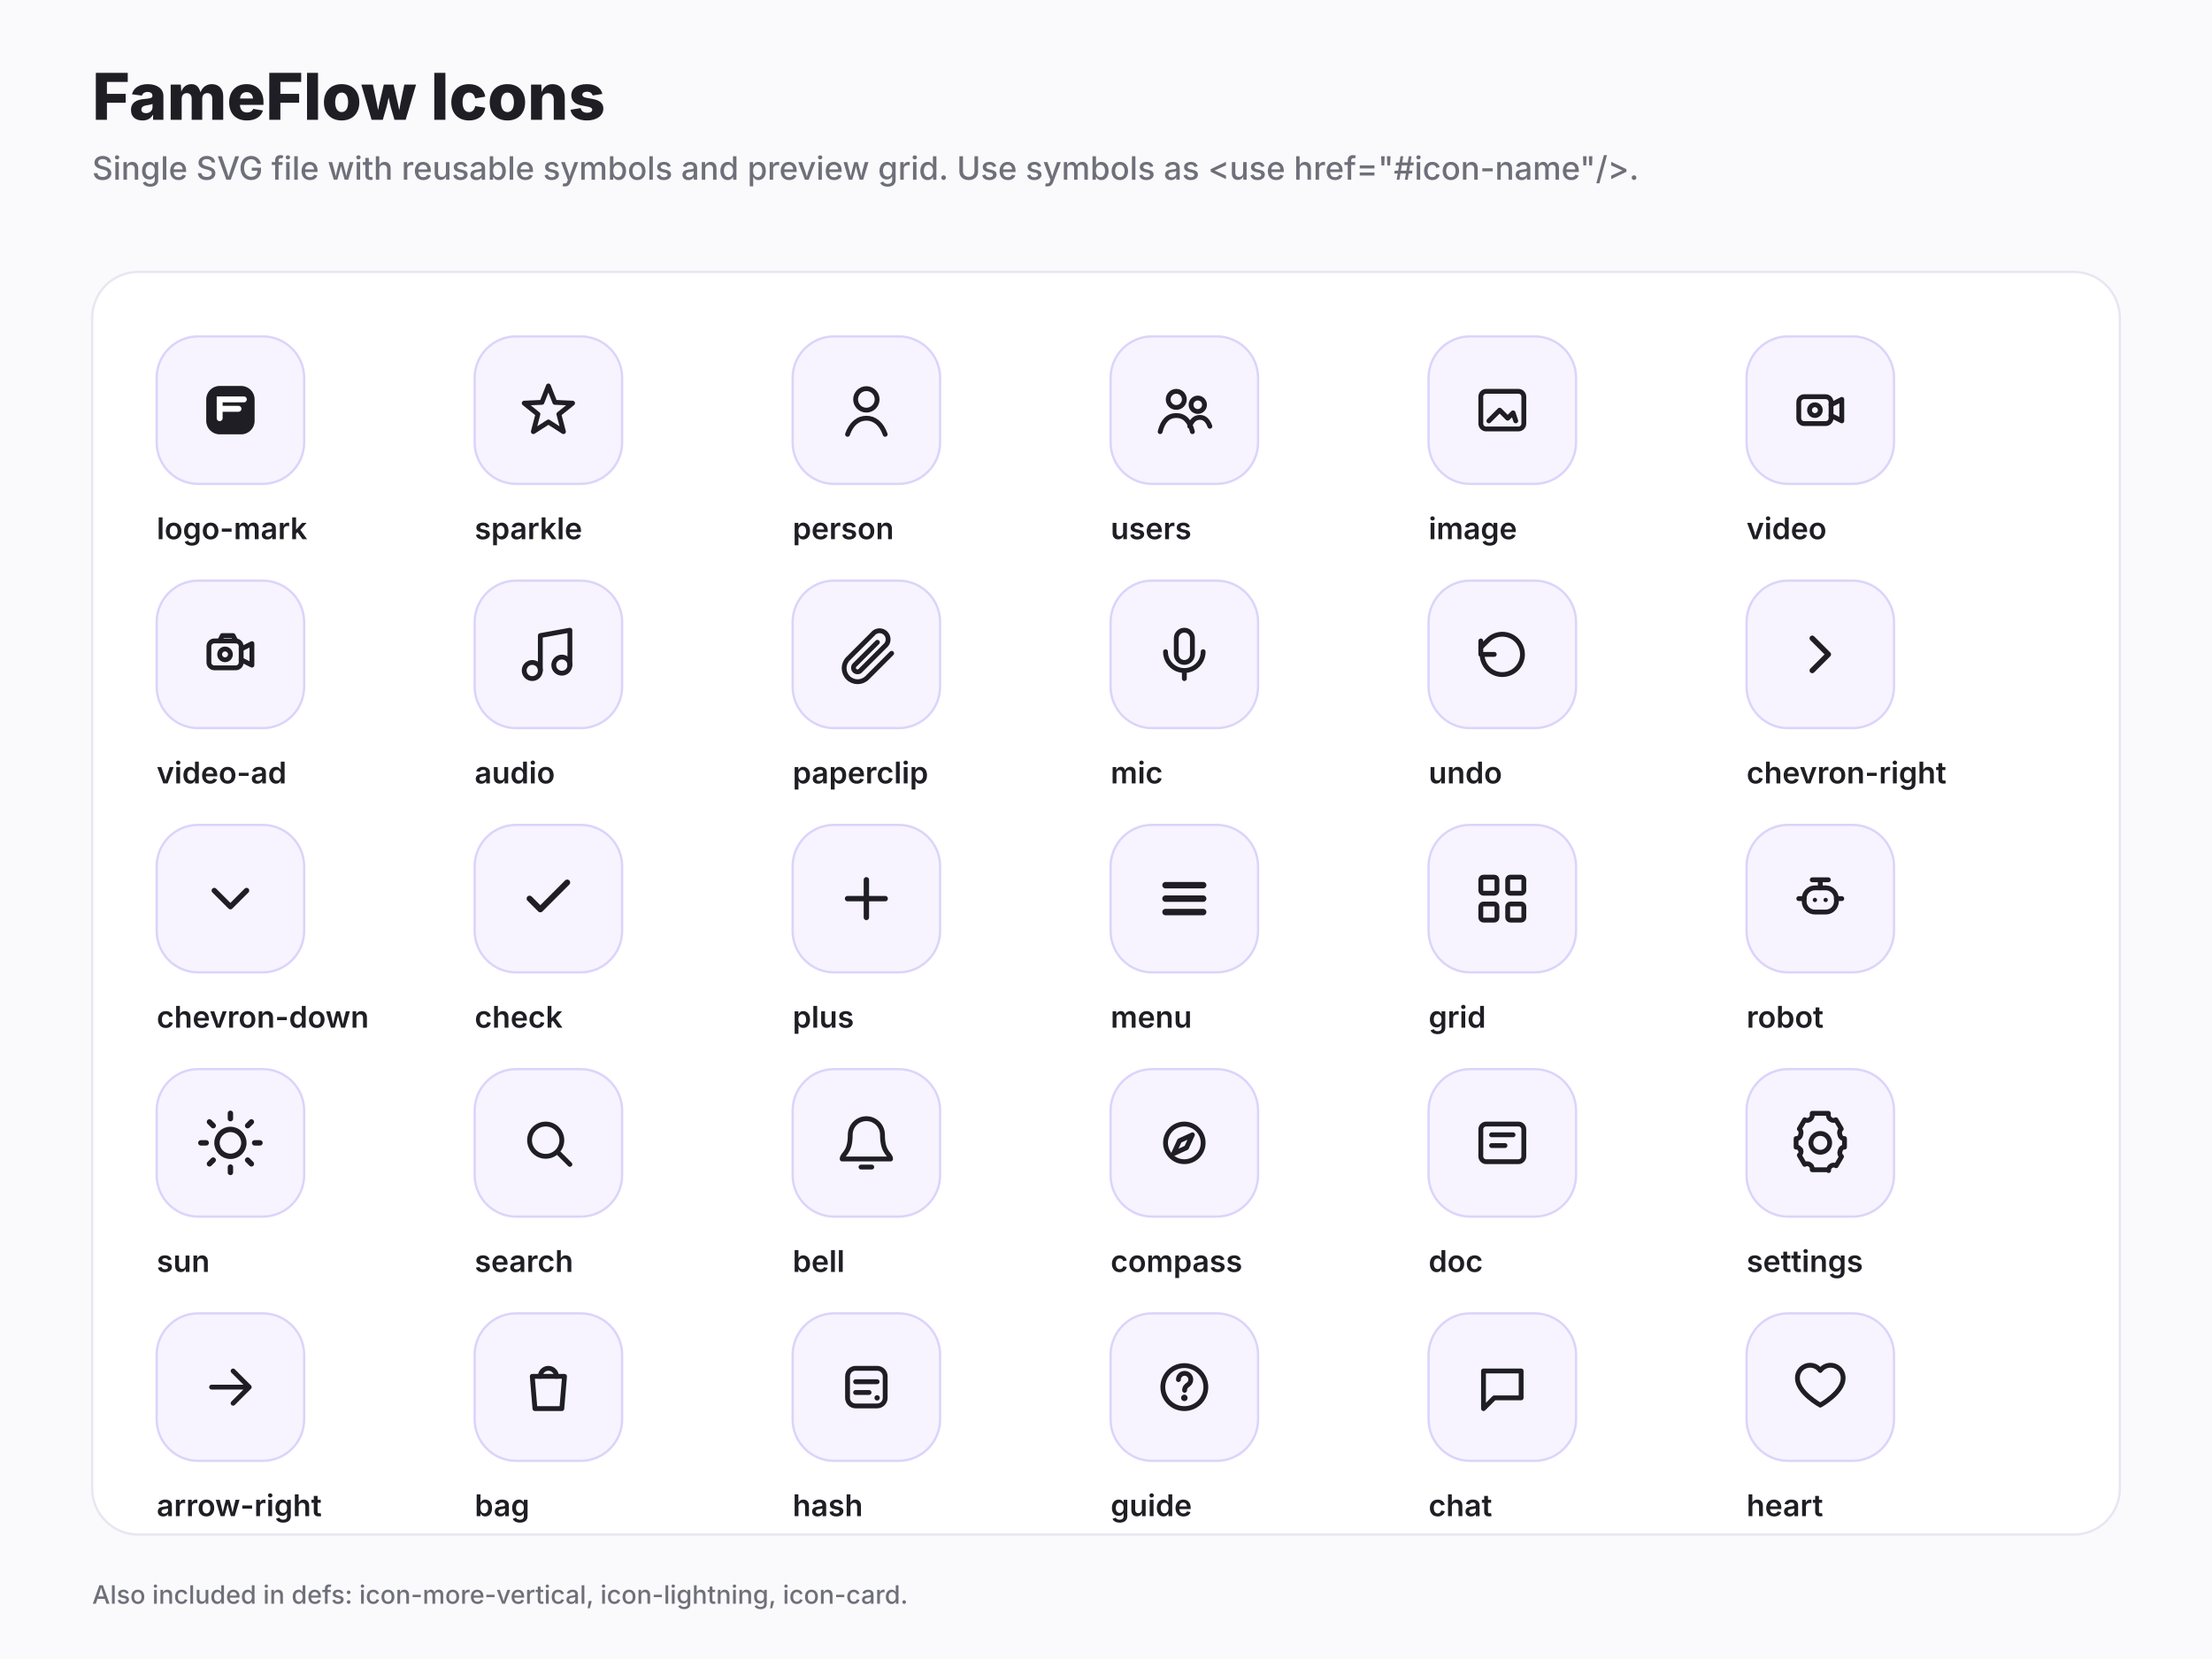
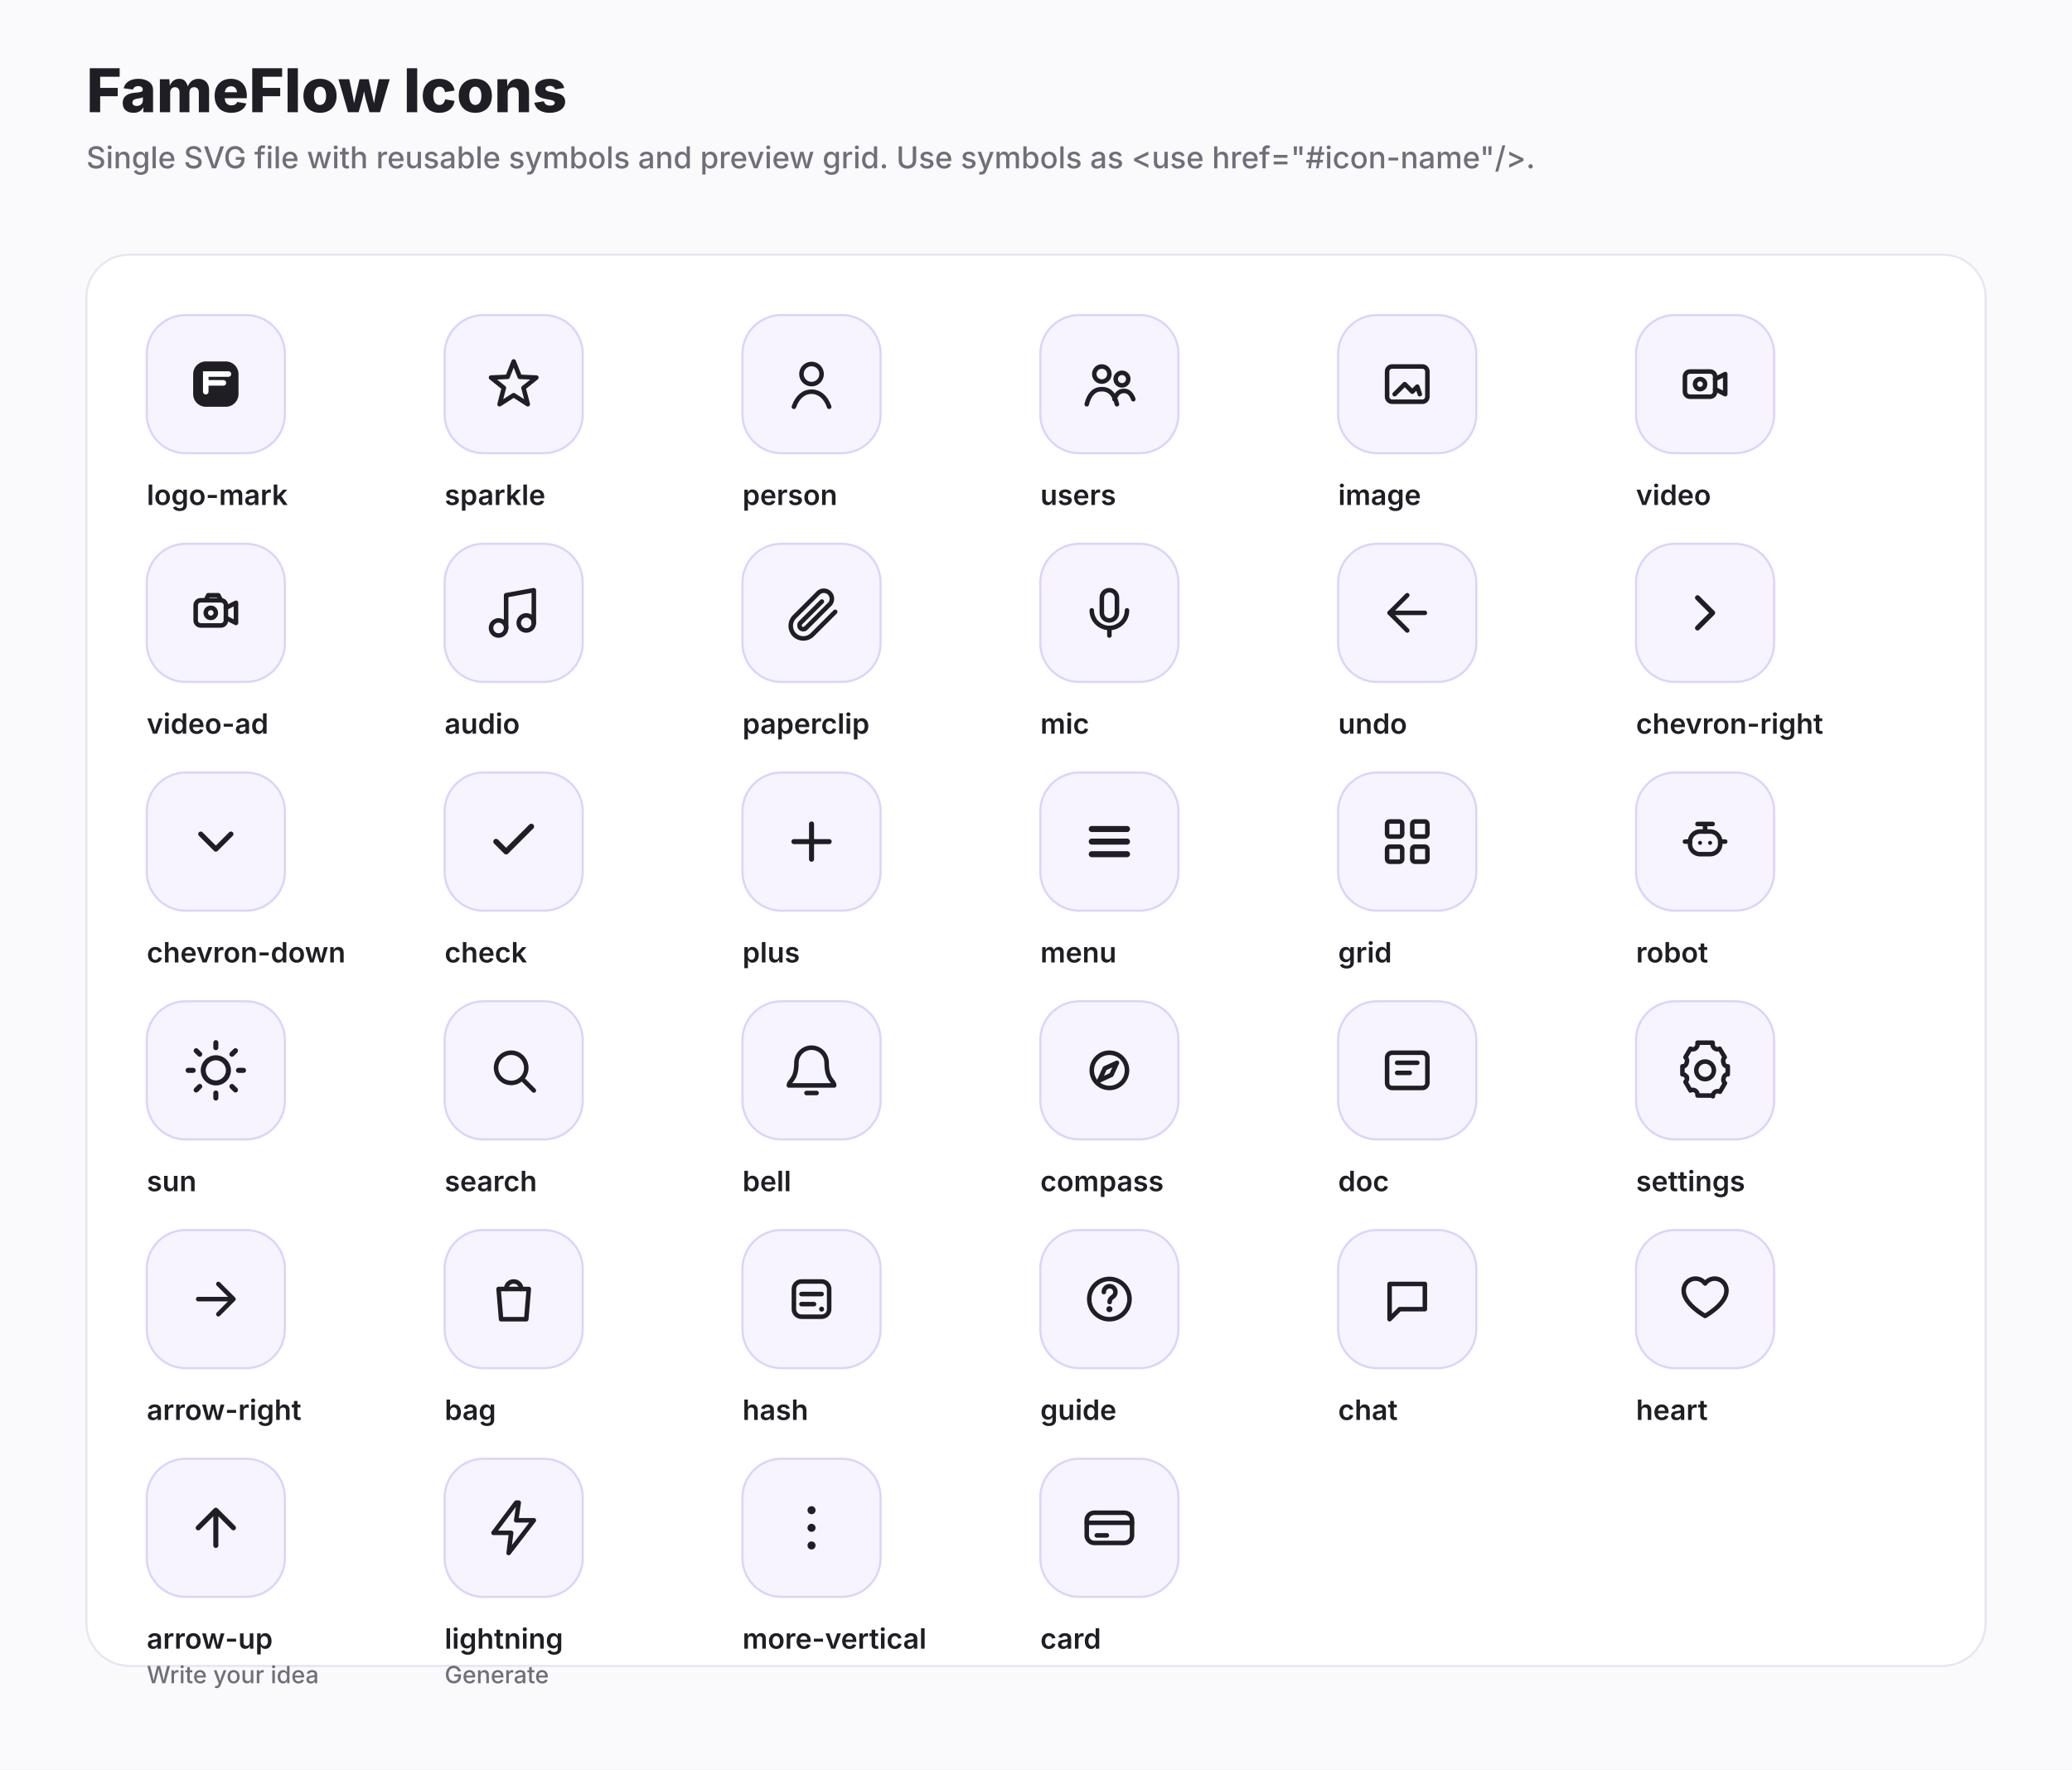
- <svg xmlns="http://www.w3.org/2000/svg" width="960" height="720" viewBox="0 0 960 720" fill="none">
+ <svg xmlns="http://www.w3.org/2000/svg" width="960" height="820" viewBox="0 0 960 820" fill="none">
  <style>
    .bg { fill: #FAFAFC; }
    .card { fill: #FFFFFF; stroke: #E8E6F2; }
    .ink { color: #1E1E24; }
    .muted { fill: #6F6F7A; }
    .label { fill: #1E1E24; font: 600 13px Inter, Arial, sans-serif; letter-spacing: 0; }
    .caption { fill: #6F6F7A; font: 500 11px Inter, Arial, sans-serif; letter-spacing: 0; }
    .title { fill: #1E1E24; font: 800 28px Inter, Arial, sans-serif; letter-spacing: 0; }
    .subtitle { fill: #6F6F7A; font: 500 14px Inter, Arial, sans-serif; letter-spacing: 0; }
    .icon-box { fill: #F7F4FF; stroke: #DBD4FA; }
  </style>
  <defs>
    <symbol id="icon-logo-mark" viewBox="0 0 24 24">
      <rect x="3" y="3" width="18" height="18" rx="5" fill="currentColor" />
      <path d="M8 15V8h9M8 11.5h7" stroke="#FFFFFF" stroke-width="2.2" stroke-linecap="round" />
    </symbol>
    <symbol id="icon-sparkle" viewBox="0 0 24 24">
      <path d="M12 3 14.4 9.1 21 9.4l-5.1 4.1 1.7 6.5-5.6-3.6L6.4 20l1.7-6.5L3 9.4l6.6-.3L12 3Z" stroke="currentColor" stroke-width="1.8" stroke-linejoin="round" />
    </symbol>
    <symbol id="icon-person" viewBox="0 0 24 24">
      <circle cx="12" cy="8" r="4" stroke="currentColor" stroke-width="1.8" />
      <path d="M5 21c1.4-4 4-6 7-6s5.6 2 7 6" stroke="currentColor" stroke-width="1.8" stroke-linecap="round" />
    </symbol>
    <symbol id="icon-users" viewBox="0 0 24 24">
      <circle cx="9" cy="8" r="3" stroke="currentColor" stroke-width="1.8" />
      <circle cx="17" cy="10" r="2.5" stroke="currentColor" stroke-width="1.8" />
      <path d="M3 20c1-4 3-6 6-6s5 2 6 6M14 18c.8-2.2 2-3.3 3.8-3.3 1.7 0 2.9 1.1 3.7 3.3" stroke="currentColor" stroke-width="1.8" stroke-linecap="round" />
    </symbol>
    <symbol id="icon-image" viewBox="0 0 24 24">
      <rect x="4" y="5" width="16" height="14" rx="2" stroke="currentColor" stroke-width="1.8" />
      <path d="m7 16 4-4 3 3 2-2 1 3" stroke="currentColor" stroke-width="1.8" stroke-linecap="round" stroke-linejoin="round" />
    </symbol>
    <symbol id="icon-video" viewBox="0 0 24 24">
      <rect x="4" y="7" width="12" height="10" rx="2" stroke="currentColor" stroke-width="1.8" />
      <circle cx="10" cy="12" r="2" stroke="currentColor" stroke-width="1.8" />
      <path d="m16 10 4-2v8l-4-2" stroke="currentColor" stroke-width="1.8" stroke-linecap="round" stroke-linejoin="round" />
    </symbol>
    <symbol id="icon-video-ad" viewBox="0 0 24 24">
      <rect x="4" y="7" width="12" height="10" rx="2" stroke="currentColor" stroke-width="1.8" />
      <circle cx="10" cy="12" r="2" stroke="currentColor" stroke-width="1.8" />
      <path d="m16 10 4-2v8l-4-2M8 7l1-2h4l1 2" stroke="currentColor" stroke-width="1.8" stroke-linecap="round" stroke-linejoin="round" />
    </symbol>
    <symbol id="icon-audio" viewBox="0 0 24 24">
      <path d="M9 18V5l11-2v13" stroke="currentColor" stroke-width="1.8" stroke-linecap="round" stroke-linejoin="round" />
      <circle cx="6" cy="18" r="3" stroke="currentColor" stroke-width="1.8" />
      <circle cx="17" cy="16" r="3" stroke="currentColor" stroke-width="1.8" />
    </symbol>
    <symbol id="icon-paperclip" viewBox="0 0 24 24">
      <path d="M21.4 11.6 12.3 20.7a5 5 0 0 1-7.1-7.1l9.2-9.2a3.2 3.2 0 1 1 4.5 4.5l-9.3 9.3a1.5 1.5 0 0 1-2.1-2.1l8.6-8.6" stroke="currentColor" stroke-width="1.8" stroke-linecap="round" stroke-linejoin="round" />
    </symbol>
    <symbol id="icon-mic" viewBox="0 0 24 24">
      <path d="M12 3a3 3 0 0 0-3 3v6a3 3 0 0 0 6 0V6a3 3 0 0 0-3-3Z" stroke="currentColor" stroke-width="1.8" />
      <path d="M19 11a7 7 0 0 1-14 0M12 18v3" stroke="currentColor" stroke-width="1.8" stroke-linecap="round" />
    </symbol>
    <symbol id="icon-undo" viewBox="0 0 24 24">
-       <path d="M4 7v5h5" stroke="currentColor" stroke-width="1.8" stroke-linecap="round" stroke-linejoin="round" />
-       <path d="M4.5 12a7.5 7.5 0 1 0 2.2-5.3L4 9.4" stroke="currentColor" stroke-width="1.8" stroke-linecap="round" stroke-linejoin="round" />
+       <path d="M19 12H5" stroke="currentColor" stroke-width="1.8" stroke-linecap="round" />
+       <path d="M12 5l-7 7 7 7" stroke="currentColor" stroke-width="1.8" stroke-linecap="round" stroke-linejoin="round" />
    </symbol>
    <symbol id="icon-chevron-right" viewBox="0 0 24 24">
      <path d="m9 6 6 6-6 6" stroke="currentColor" stroke-width="2" stroke-linecap="round" stroke-linejoin="round" />
    </symbol>
    <symbol id="icon-chevron-down" viewBox="0 0 24 24">
      <path d="m6 9 6 6 6-6" stroke="currentColor" stroke-width="2" stroke-linecap="round" stroke-linejoin="round" />
    </symbol>
    <symbol id="icon-check" viewBox="0 0 24 24">
      <path d="m5 12 4 4 10-10" stroke="currentColor" stroke-width="2.2" stroke-linecap="round" stroke-linejoin="round" />
    </symbol>
    <symbol id="icon-plus" viewBox="0 0 24 24">
      <path d="M12 5v14M5 12h14" stroke="currentColor" stroke-width="2" stroke-linecap="round" />
    </symbol>
    <symbol id="icon-menu" viewBox="0 0 24 24">
      <path d="M5 7h14M5 12h14M5 17h14" stroke="currentColor" stroke-width="2.4" stroke-linecap="round" />
    </symbol>
    <symbol id="icon-grid" viewBox="0 0 24 24">
      <rect x="4" y="4" width="6" height="6" rx="1" stroke="currentColor" stroke-width="1.8" />
      <rect x="14" y="4" width="6" height="6" rx="1" stroke="currentColor" stroke-width="1.8" />
      <rect x="4" y="14" width="6" height="6" rx="1" stroke="currentColor" stroke-width="1.8" />
      <rect x="14" y="14" width="6" height="6" rx="1" stroke="currentColor" stroke-width="1.8" />
    </symbol>
    <symbol id="icon-robot" viewBox="0 0 24 24">
      <rect x="6" y="8" width="12" height="9" rx="4" stroke="currentColor" stroke-width="1.8" />
      <path d="M12 8V5M9 5h6M4 12h2M18 12h2" stroke="currentColor" stroke-width="1.8" stroke-linecap="round" />
      <circle cx="10" cy="12.5" r=".8" fill="currentColor" />
      <circle cx="14" cy="12.5" r=".8" fill="currentColor" />
    </symbol>
    <symbol id="icon-sun" viewBox="0 0 24 24">
      <circle cx="12" cy="12" r="5" stroke="currentColor" stroke-width="2" />
      <path d="M12 1v2M12 21v2M1 12h2M21 12h2M4.2 4.2l1.4 1.4M18.4 18.4l1.4 1.4M19.8 4.2l-1.4 1.4M5.6 18.4l-1.4 1.4" stroke="currentColor" stroke-width="2" stroke-linecap="round" />
    </symbol>
    <symbol id="icon-search" viewBox="0 0 24 24">
      <circle cx="11" cy="11" r="6" stroke="currentColor" stroke-width="1.8" />
      <path d="m16 16 4 4" stroke="currentColor" stroke-width="1.8" stroke-linecap="round" />
    </symbol>
    <symbol id="icon-bell" viewBox="0 0 24 24">
      <path d="M18 9a6 6 0 0 0-12 0c0 7-3 7-3 9h18c0-2-3-2-3-9" stroke="currentColor" stroke-width="1.8" stroke-linejoin="round" />
      <path d="M10 21h4" stroke="currentColor" stroke-width="1.8" stroke-linecap="round" />
    </symbol>
    <symbol id="icon-compass" viewBox="0 0 24 24">
      <circle cx="12" cy="12" r="7" stroke="currentColor" stroke-width="1.8" />
      <path d="m15 9-2.2 4.8L8 16l2.2-4.8L15 9Z" stroke="currentColor" stroke-width="1.8" stroke-linejoin="round" />
    </symbol>
    <symbol id="icon-doc" viewBox="0 0 24 24">
      <rect x="4" y="5" width="16" height="14" rx="2" stroke="currentColor" stroke-width="1.8" />
      <path d="M8 9h8M8 13h5" stroke="currentColor" stroke-width="1.8" stroke-linecap="round" />
    </symbol>
    <symbol id="icon-settings" viewBox="0 0 24 24">
      <path d="M12 15.5a3.5 3.5 0 1 0 0-7 3.5 3.5 0 0 0 0 7Z" stroke="currentColor" stroke-width="1.8" />
      <path d="M19.4 15a1.8 1.8 0 0 0 .4 2l.1.1-2 3.4-.2-.1a1.8 1.8 0 0 0-2 .4l-.1.1a1.8 1.8 0 0 0-.5 1.4V22H9v-.2a1.8 1.8 0 0 0-.5-1.4l-.1-.1a1.8 1.8 0 0 0-2-.4l-.2.1-2-3.4.1-.1a1.8 1.8 0 0 0 .4-2V15a1.8 1.8 0 0 0-1.2-1.4H3v-3.2h.5A1.8 1.8 0 0 0 4.7 9V8.9a1.8 1.8 0 0 0-.4-2l-.1-.1 2-3.4.2.1a1.8 1.8 0 0 0 2-.4l.1-.1A1.8 1.8 0 0 0 9 1.7V1h6v.7a1.8 1.8 0 0 0 .5 1.3l.1.1a1.8 1.8 0 0 0 2 .4l.2-.1 2 3.4-.1.1a1.8 1.8 0 0 0-.4 2V9a1.8 1.8 0 0 0 1.2 1.4h.5v3.2h-.5A1.8 1.8 0 0 0 19.4 15Z" stroke="currentColor" stroke-width="1.8" stroke-linejoin="round" />
    </symbol>
    <symbol id="icon-arrow-right" viewBox="0 0 24 24">
      <path d="M5 12h14M13 6l6 6-6 6" stroke="currentColor" stroke-width="1.8" stroke-linecap="round" stroke-linejoin="round" />
    </symbol>
+     <symbol id="icon-arrow-up" viewBox="0 0 24 24">
+       <path d="M12 19V5M5 12l7-7 7 7" stroke="currentColor" stroke-width="2" stroke-linecap="round" stroke-linejoin="round" />
+     </symbol>
    <symbol id="icon-bag" viewBox="0 0 24 24">
      <path d="M6 8h12l-1 12H7L6 8Z" stroke="currentColor" stroke-width="1.8" stroke-linejoin="round" />
      <path d="M9 8a3 3 0 0 1 6 0" stroke="currentColor" stroke-width="1.8" stroke-linecap="round" />
    </symbol>
    <symbol id="icon-hash" viewBox="0 0 24 24">
      <rect x="5" y="5" width="14" height="14" rx="3" stroke="currentColor" stroke-width="1.8" />
      <path d="M8 10h8M8 14h5" stroke="currentColor" stroke-width="1.8" stroke-linecap="round" />
      <circle cx="16" cy="16" r="1" fill="currentColor" />
    </symbol>
    <symbol id="icon-guide" viewBox="0 0 24 24">
      <circle cx="12" cy="12" r="8" stroke="currentColor" stroke-width="1.8" />
      <path d="M12 16v.01" stroke="currentColor" stroke-width="2.4" stroke-linecap="round" />
      <path d="M9.8 9.2a2.3 2.3 0 1 1 3.7 1.8c-.9.6-1.4 1.2-1.4 2.2" stroke="currentColor" stroke-width="1.8" stroke-linecap="round" />
    </symbol>
    <symbol id="icon-chat" viewBox="0 0 24 24">
      <path d="M5 6h14v10H9l-4 4V6Z" stroke="currentColor" stroke-width="1.8" stroke-linejoin="round" />
    </symbol>
    <symbol id="icon-heart" viewBox="0 0 24 24">
      <path d="M20.5 8.7c0 5.3-8.5 10-8.5 10s-8.5-4.7-8.5-10A4.7 4.7 0 0 1 12 5.8a4.7 4.7 0 0 1 8.5 2.9Z" stroke="currentColor" stroke-width="1.8" stroke-linejoin="round" />
    </symbol>
    <symbol id="icon-more-vertical" viewBox="0 0 24 24">
      <circle cx="12" cy="5" r="1.6" fill="currentColor" />
      <circle cx="12" cy="12" r="1.6" fill="currentColor" />
      <circle cx="12" cy="19" r="1.6" fill="currentColor" />
    </symbol>
    <symbol id="icon-lightning" viewBox="0 0 24 24">
      <path d="M13 2 4 14h7l-1 8 10-13h-7l1-7Z" stroke="currentColor" stroke-width="1.8" stroke-linejoin="round" />
    </symbol>
    <symbol id="icon-card" viewBox="0 0 24 24">
      <rect x="3" y="6" width="18" height="12" rx="3" stroke="currentColor" stroke-width="1.8" />
      <path d="M3 10h18M7 15h4" stroke="currentColor" stroke-width="1.8" stroke-linecap="round" />
    </symbol>
  </defs>
-   <rect class="bg" width="960" height="720" />
+   <rect class="bg" width="960" height="820" />
  <text class="title" x="40" y="52">FameFlow Icons</text>
  <text class="subtitle" x="40" y="78">Single SVG file with reusable symbols and preview grid. Use symbols as &lt;use href="#icon-name"/&gt;.</text>
  <g class="ink">
    <g transform="translate(40 118)">
-       <rect class="card" x="0" y="0" width="880" height="548" rx="20" />
+       <rect class="card" x="0" y="0" width="880" height="654" rx="20" />
      <g transform="translate(28 28)">
        <rect class="icon-box" x="0" y="0" width="64" height="64" rx="18" />
        <use href="#icon-logo-mark" x="18" y="18" width="28" height="28" />
        <text class="label" x="0" y="88">logo-mark</text>
      </g>
      <g transform="translate(166 28)">
        <rect class="icon-box" x="0" y="0" width="64" height="64" rx="18" />
        <use href="#icon-sparkle" x="18" y="18" width="28" height="28" />
        <text class="label" x="0" y="88">sparkle</text>
      </g>
      <g transform="translate(304 28)">
        <rect class="icon-box" x="0" y="0" width="64" height="64" rx="18" />
        <use href="#icon-person" x="18" y="18" width="28" height="28" />
        <text class="label" x="0" y="88">person</text>
      </g>
      <g transform="translate(442 28)">
        <rect class="icon-box" x="0" y="0" width="64" height="64" rx="18" />
        <use href="#icon-users" x="18" y="18" width="28" height="28" />
        <text class="label" x="0" y="88">users</text>
      </g>
      <g transform="translate(580 28)">
        <rect class="icon-box" x="0" y="0" width="64" height="64" rx="18" />
        <use href="#icon-image" x="18" y="18" width="28" height="28" />
        <text class="label" x="0" y="88">image</text>
      </g>
      <g transform="translate(718 28)">
        <rect class="icon-box" x="0" y="0" width="64" height="64" rx="18" />
        <use href="#icon-video" x="18" y="18" width="28" height="28" />
        <text class="label" x="0" y="88">video</text>
      </g>
      <g transform="translate(28 134)">
        <rect class="icon-box" x="0" y="0" width="64" height="64" rx="18" />
        <use href="#icon-video-ad" x="18" y="18" width="28" height="28" />
        <text class="label" x="0" y="88">video-ad</text>
      </g>
      <g transform="translate(166 134)">
        <rect class="icon-box" x="0" y="0" width="64" height="64" rx="18" />
        <use href="#icon-audio" x="18" y="18" width="28" height="28" />
        <text class="label" x="0" y="88">audio</text>
      </g>
      <g transform="translate(304 134)">
        <rect class="icon-box" x="0" y="0" width="64" height="64" rx="18" />
        <use href="#icon-paperclip" x="18" y="18" width="28" height="28" />
        <text class="label" x="0" y="88">paperclip</text>
      </g>
      <g transform="translate(442 134)">
        <rect class="icon-box" x="0" y="0" width="64" height="64" rx="18" />
        <use href="#icon-mic" x="18" y="18" width="28" height="28" />
        <text class="label" x="0" y="88">mic</text>
      </g>
      <g transform="translate(580 134)">
        <rect class="icon-box" x="0" y="0" width="64" height="64" rx="18" />
        <use href="#icon-undo" x="18" y="18" width="28" height="28" />
        <text class="label" x="0" y="88">undo</text>
      </g>
      <g transform="translate(718 134)">
        <rect class="icon-box" x="0" y="0" width="64" height="64" rx="18" />
        <use href="#icon-chevron-right" x="18" y="18" width="28" height="28" />
        <text class="label" x="0" y="88">chevron-right</text>
      </g>
      <g transform="translate(28 240)">
        <rect class="icon-box" x="0" y="0" width="64" height="64" rx="18" />
        <use href="#icon-chevron-down" x="18" y="18" width="28" height="28" />
        <text class="label" x="0" y="88">chevron-down</text>
      </g>
      <g transform="translate(166 240)">
        <rect class="icon-box" x="0" y="0" width="64" height="64" rx="18" />
        <use href="#icon-check" x="18" y="18" width="28" height="28" />
        <text class="label" x="0" y="88">check</text>
      </g>
      <g transform="translate(304 240)">
        <rect class="icon-box" x="0" y="0" width="64" height="64" rx="18" />
        <use href="#icon-plus" x="18" y="18" width="28" height="28" />
        <text class="label" x="0" y="88">plus</text>
      </g>
      <g transform="translate(442 240)">
        <rect class="icon-box" x="0" y="0" width="64" height="64" rx="18" />
        <use href="#icon-menu" x="18" y="18" width="28" height="28" />
        <text class="label" x="0" y="88">menu</text>
      </g>
      <g transform="translate(580 240)">
        <rect class="icon-box" x="0" y="0" width="64" height="64" rx="18" />
        <use href="#icon-grid" x="18" y="18" width="28" height="28" />
        <text class="label" x="0" y="88">grid</text>
      </g>
      <g transform="translate(718 240)">
        <rect class="icon-box" x="0" y="0" width="64" height="64" rx="18" />
        <use href="#icon-robot" x="18" y="18" width="28" height="28" />
        <text class="label" x="0" y="88">robot</text>
      </g>
      <g transform="translate(28 346)">
        <rect class="icon-box" x="0" y="0" width="64" height="64" rx="18" />
        <use href="#icon-sun" x="18" y="18" width="28" height="28" />
        <text class="label" x="0" y="88">sun</text>
      </g>
      <g transform="translate(166 346)">
        <rect class="icon-box" x="0" y="0" width="64" height="64" rx="18" />
        <use href="#icon-search" x="18" y="18" width="28" height="28" />
        <text class="label" x="0" y="88">search</text>
      </g>
      <g transform="translate(304 346)">
        <rect class="icon-box" x="0" y="0" width="64" height="64" rx="18" />
        <use href="#icon-bell" x="18" y="18" width="28" height="28" />
        <text class="label" x="0" y="88">bell</text>
      </g>
      <g transform="translate(442 346)">
        <rect class="icon-box" x="0" y="0" width="64" height="64" rx="18" />
        <use href="#icon-compass" x="18" y="18" width="28" height="28" />
        <text class="label" x="0" y="88">compass</text>
      </g>
      <g transform="translate(580 346)">
        <rect class="icon-box" x="0" y="0" width="64" height="64" rx="18" />
        <use href="#icon-doc" x="18" y="18" width="28" height="28" />
        <text class="label" x="0" y="88">doc</text>
      </g>
      <g transform="translate(718 346)">
        <rect class="icon-box" x="0" y="0" width="64" height="64" rx="18" />
        <use href="#icon-settings" x="18" y="18" width="28" height="28" />
        <text class="label" x="0" y="88">settings</text>
      </g>
      <g transform="translate(28 452)">
        <rect class="icon-box" x="0" y="0" width="64" height="64" rx="18" />
        <use href="#icon-arrow-right" x="18" y="18" width="28" height="28" />
        <text class="label" x="0" y="88">arrow-right</text>
      </g>
      <g transform="translate(166 452)">
        <rect class="icon-box" x="0" y="0" width="64" height="64" rx="18" />
        <use href="#icon-bag" x="18" y="18" width="28" height="28" />
        <text class="label" x="0" y="88">bag</text>
      </g>
      <g transform="translate(304 452)">
        <rect class="icon-box" x="0" y="0" width="64" height="64" rx="18" />
        <use href="#icon-hash" x="18" y="18" width="28" height="28" />
        <text class="label" x="0" y="88">hash</text>
      </g>
      <g transform="translate(442 452)">
        <rect class="icon-box" x="0" y="0" width="64" height="64" rx="18" />
        <use href="#icon-guide" x="18" y="18" width="28" height="28" />
        <text class="label" x="0" y="88">guide</text>
      </g>
      <g transform="translate(580 452)">
        <rect class="icon-box" x="0" y="0" width="64" height="64" rx="18" />
        <use href="#icon-chat" x="18" y="18" width="28" height="28" />
        <text class="label" x="0" y="88">chat</text>
      </g>
      <g transform="translate(718 452)">
        <rect class="icon-box" x="0" y="0" width="64" height="64" rx="18" />
        <use href="#icon-heart" x="18" y="18" width="28" height="28" />
        <text class="label" x="0" y="88">heart</text>
      </g>
+       <g transform="translate(28 558)">
+         <rect class="icon-box" x="0" y="0" width="64" height="64" rx="18" />
+         <use href="#icon-arrow-up" x="18" y="18" width="28" height="28" />
+         <text class="label" x="0" y="88">arrow-up</text>
+         <text class="caption" x="0" y="104">Write your idea</text>
+       </g>
+       <g transform="translate(166 558)">
+         <rect class="icon-box" x="0" y="0" width="64" height="64" rx="18" />
+         <use href="#icon-lightning" x="18" y="18" width="28" height="28" />
+         <text class="label" x="0" y="88">lightning</text>
+         <text class="caption" x="0" y="104">Generate</text>
+       </g>
+       <g transform="translate(304 558)">
+         <rect class="icon-box" x="0" y="0" width="64" height="64" rx="18" />
+         <use href="#icon-more-vertical" x="18" y="18" width="28" height="28" />
+         <text class="label" x="0" y="88">more-vertical</text>
+       </g>
+       <g transform="translate(442 558)">
+         <rect class="icon-box" x="0" y="0" width="64" height="64" rx="18" />
+         <use href="#icon-card" x="18" y="18" width="28" height="28" />
+         <text class="label" x="0" y="88">card</text>
+       </g>
    </g>
  </g>
-   <text class="caption" x="40" y="696">Also included in defs: icon-more-vertical, icon-lightning, icon-card.</text>
</svg>
